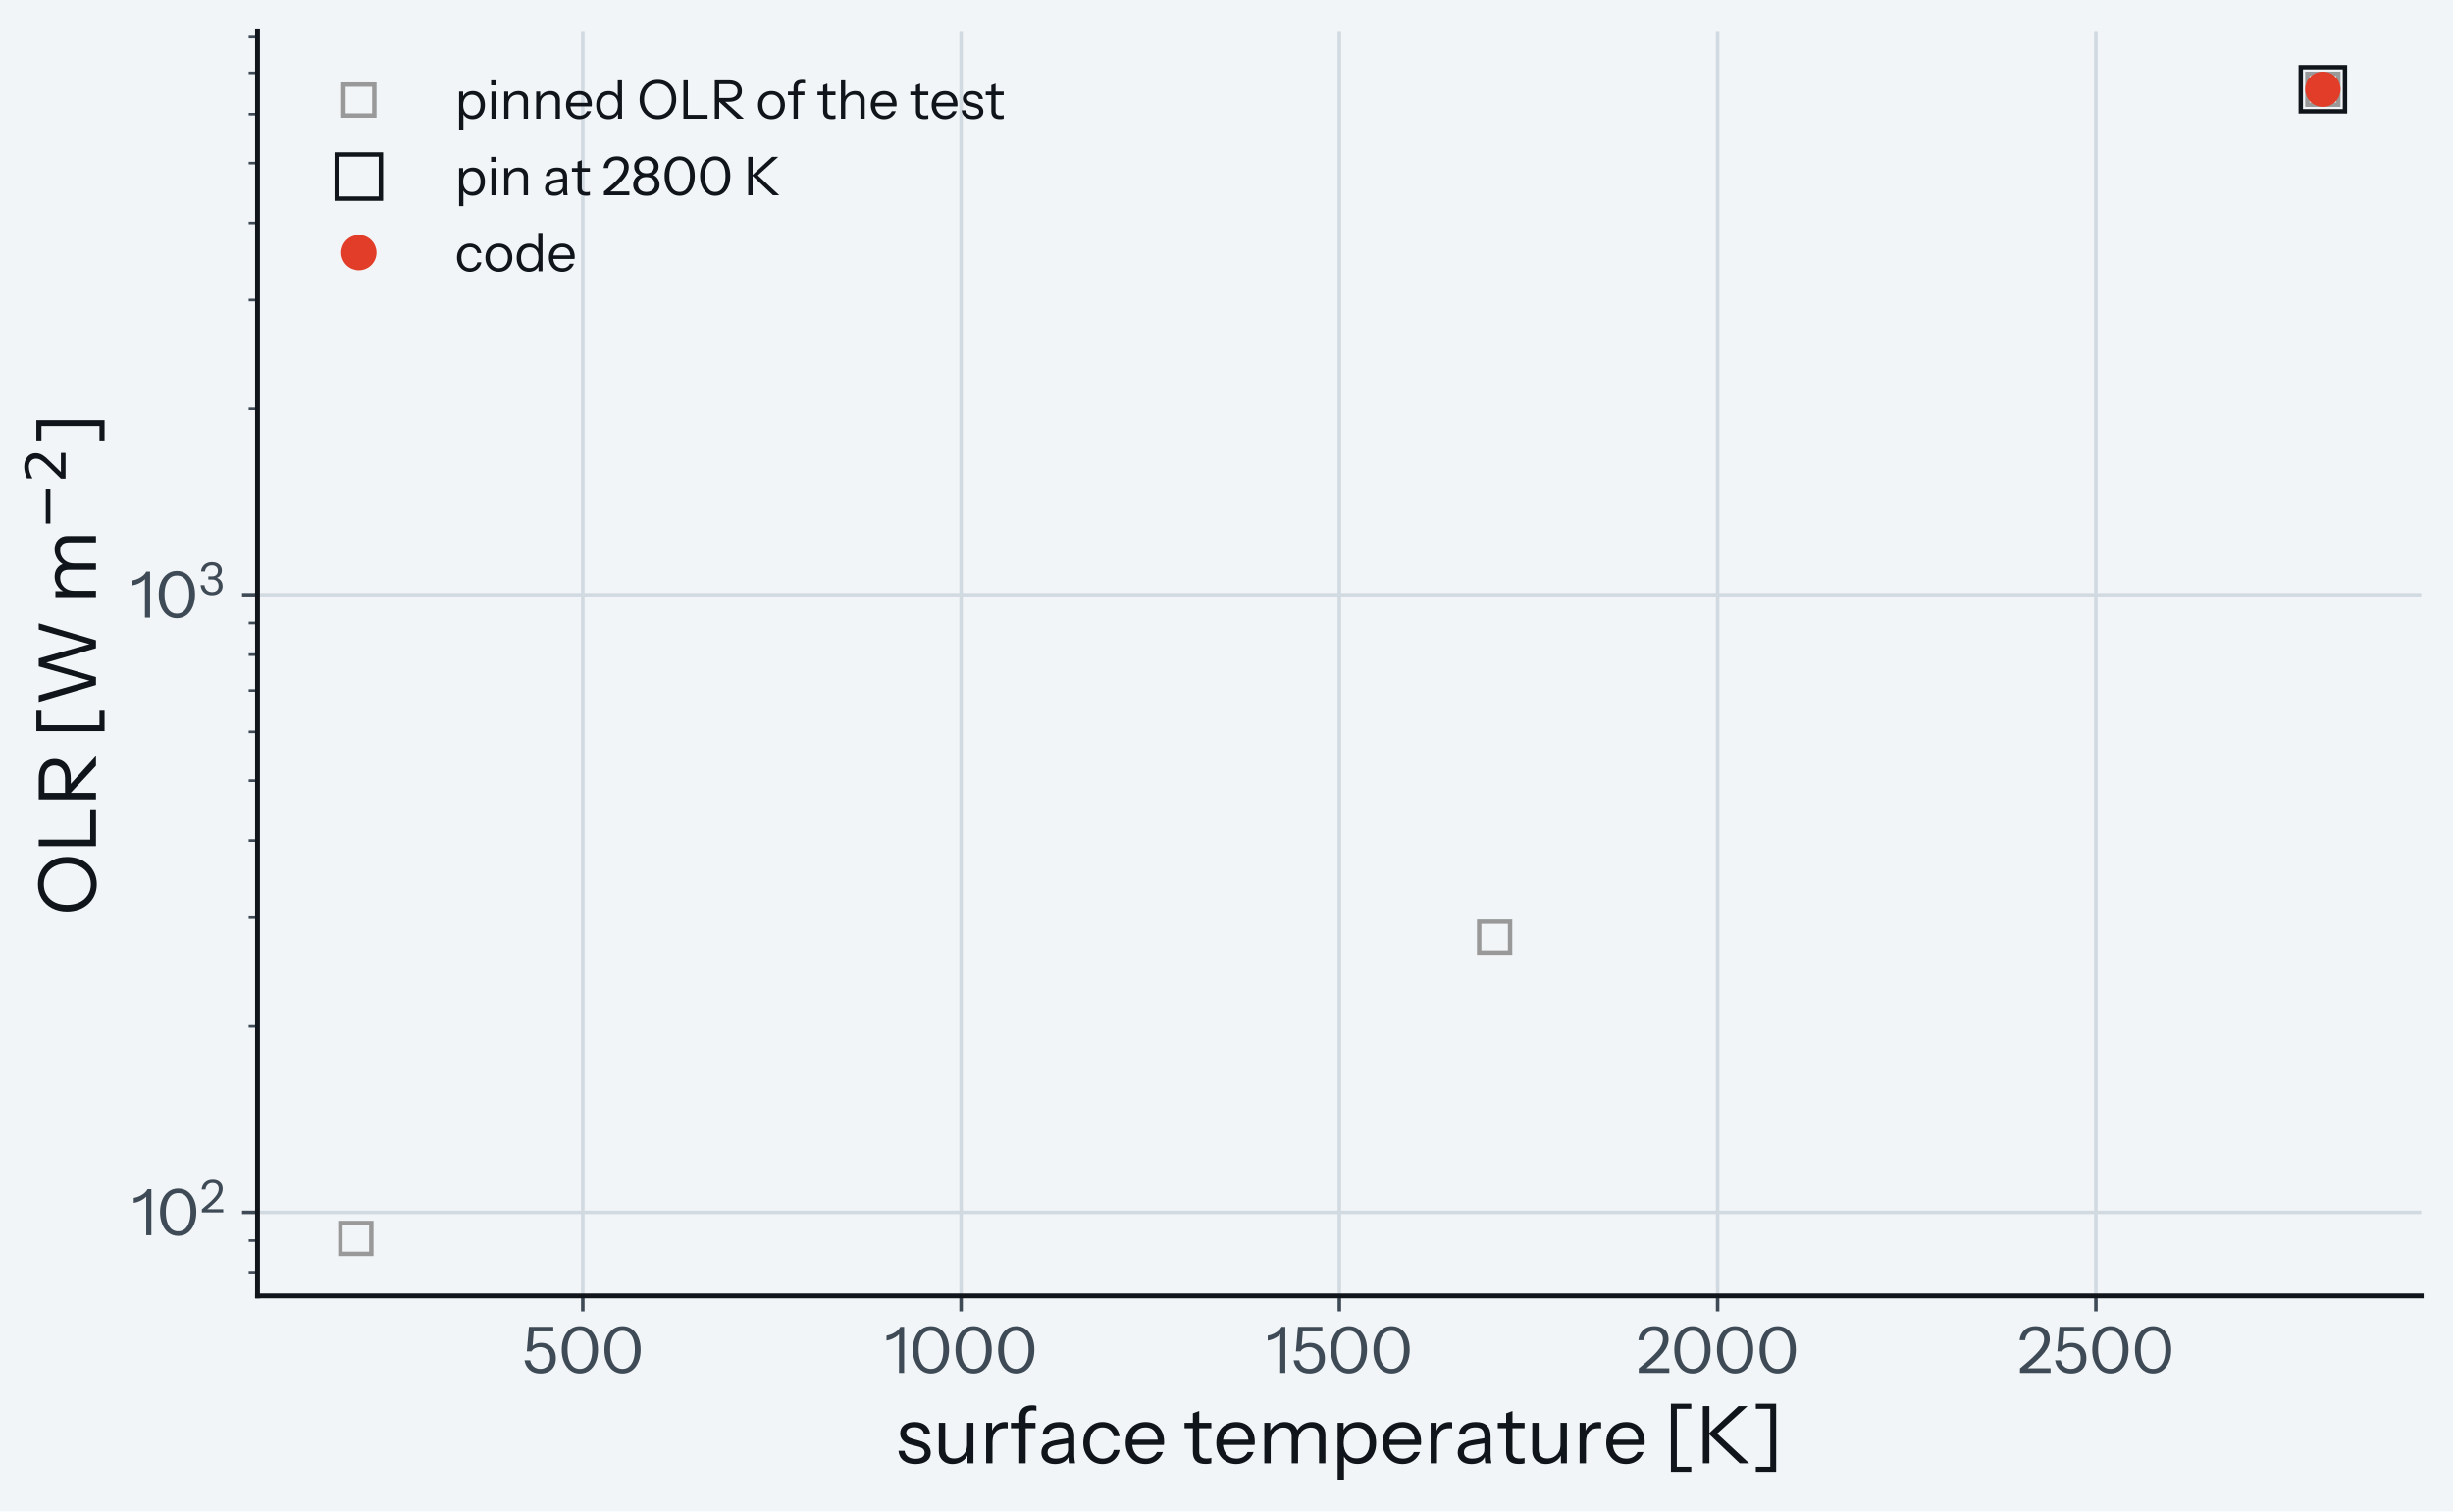
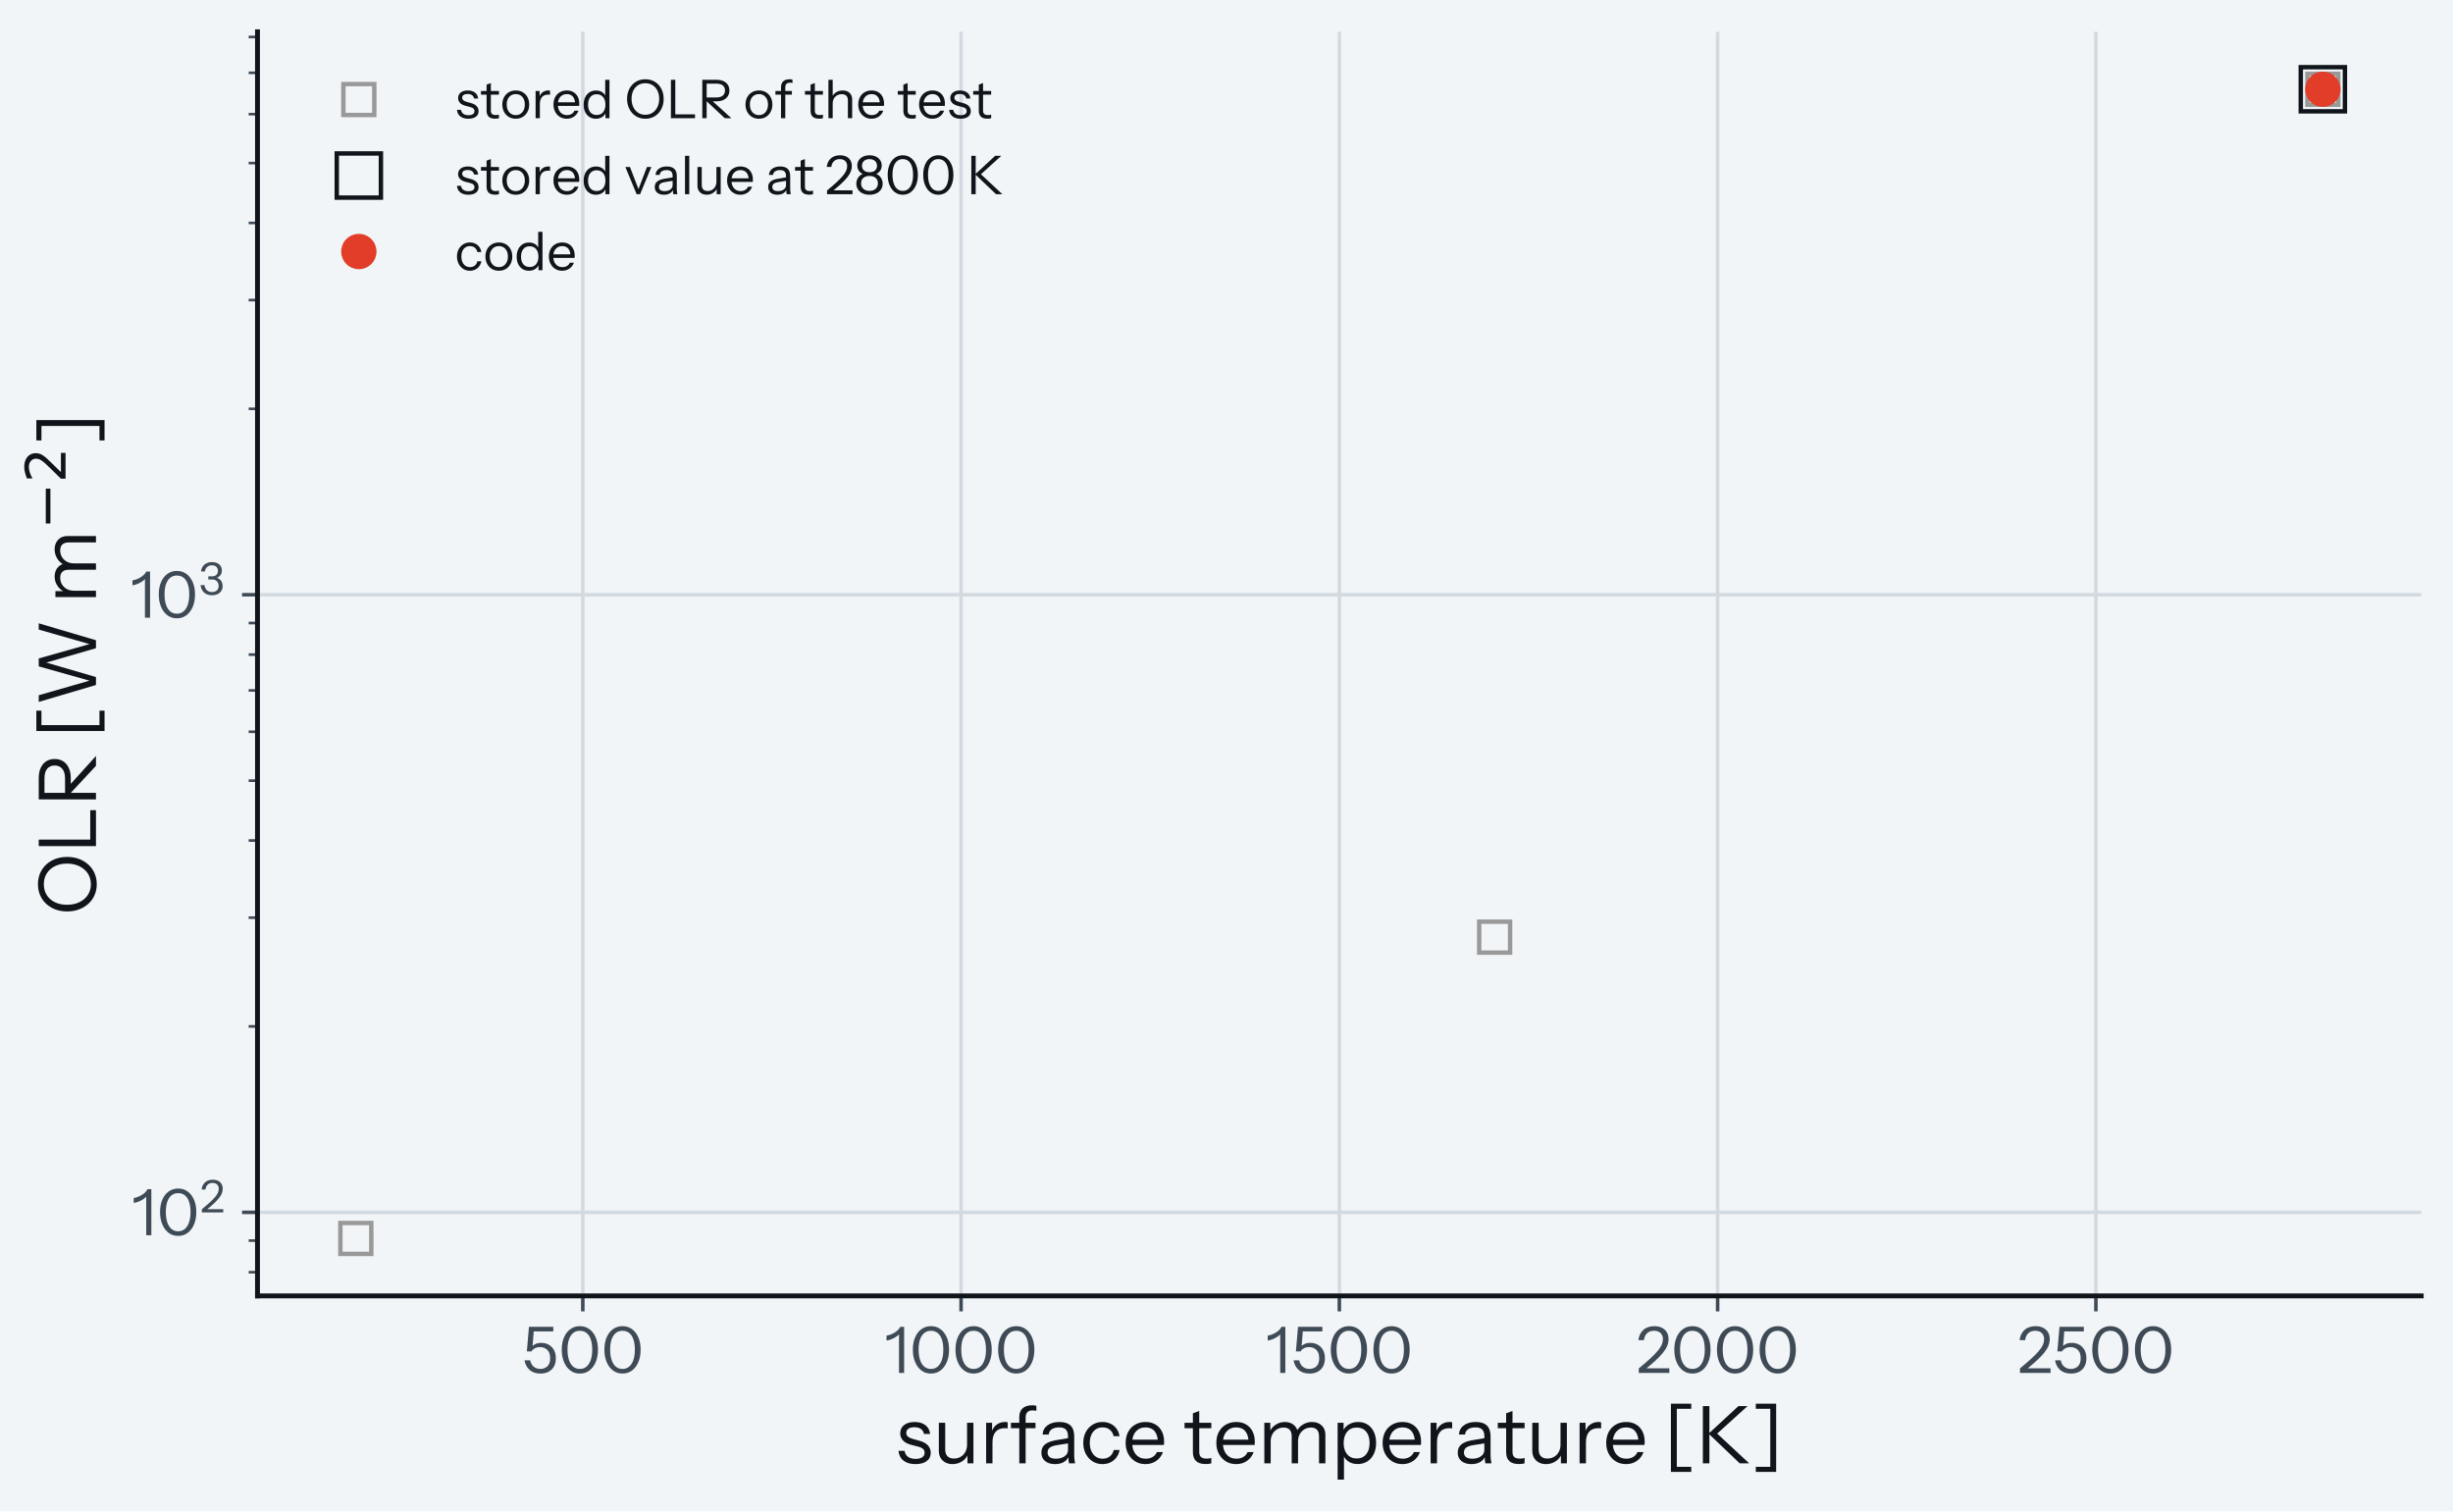
<svg xmlns="http://www.w3.org/2000/svg" xmlns:xlink="http://www.w3.org/1999/xlink" width="555.483pt" height="342.264pt" viewBox="0 0 555.483 342.264" version="1.1">
  <defs>
    <style type="text/css">*{stroke-linejoin: round; stroke-linecap: butt}</style>
  </defs>
  <g id="figure_1">
    <g id="patch_1">
      <path d="M 0 342.264  L 555.483 342.264  L 555.483 0  L 0 0  z " style="fill: #f2f5f7" />
    </g>
    <g id="axes_1">
      <g id="patch_2">
        <path d="M 58.31 293.462  L 548.283 293.462  L 548.283 7.2  L 58.31 7.2  z " style="fill: #f2f5f7" />
      </g>
      <g id="matplotlib.axis_1">
        <g id="xtick_1">
          <g id="line2d_1">
            <path d="M 131.977 293.462  L 131.977 7.2  " clip-path="url(#p3e7d38da73)" style="fill: none; stroke: #d2dae1; stroke-width: 0.8; stroke-linecap: square" />
          </g>
          <g id="line2d_2">
            <defs>
              <path id="m2a301ba8c9" d="M 0 0  L 0 3.5  " style="stroke: #3e4a55; stroke-width: 0.8" />
            </defs>
            <g>
              <use xlink:href="#m2a301ba8c9" x="131.977" y="293.462" style="fill: #3e4a55; stroke: #3e4a55; stroke-width: 0.8" />
            </g>
          </g>
          <g id="text_1">
            <g style="fill: #3e4a55" transform="translate(118.1592 310.9018) scale(0.145 -0.145)">
              <defs>
                <path id="InstrumentSans-Regular-35" d="M 1869 -64  Q 1184 -64 774 304  Q 365 672 275 1261  L 838 1261  Q 922 845 1194 621  Q 1466 397 1856 397  Q 2266 397 2550 653  Q 2835 909 2835 1466  Q 2835 2022 2550 2300  Q 2266 2579 1830 2579  Q 1517 2579 1286 2451  Q 1056 2323 979 2150  L 506 2150  L 717 4608  L 3149 4608  L 3149 4147  L 1030 4147  L 1210 4339  L 1062 2483  L 941 2528  Q 1056 2720 1312 2861  Q 1568 3002 1939 3002  Q 2368 3002 2697 2816  Q 3027 2630 3216 2288  Q 3405 1946 3405 1466  Q 3405 986 3216 643  Q 3027 301 2684 118  Q 2342 -64 1869 -64  z " transform="scale(0.015625)" />
                <path id="InstrumentSans-Regular-30" d="M 2131 -64  Q 1587 -64 1180 240  Q 774 544 547 1085  Q 320 1626 320 2323  Q 320 3021 544 3549  Q 768 4077 1177 4374  Q 1587 4672 2131 4672  Q 2675 4672 3081 4374  Q 3488 4077 3715 3549  Q 3942 3021 3942 2323  Q 3942 1619 3715 1081  Q 3488 544 3081 240  Q 2675 -64 2131 -64  z M 2131 397  Q 2522 397 2797 630  Q 3072 864 3219 1296  Q 3366 1728 3366 2330  Q 3366 2925 3222 3347  Q 3078 3770 2803 3990  Q 2528 4211 2131 4211  Q 1734 4211 1459 3987  Q 1184 3763 1040 3344  Q 896 2925 896 2330  Q 896 1728 1043 1293  Q 1190 858 1465 627  Q 1741 397 2131 397  z " transform="scale(0.015625)" />
              </defs>
              <use xlink:href="#InstrumentSans-Regular-35" />
              <use xlink:href="#InstrumentSans-Regular-30" transform="translate(57.39999 0)" />
              <use xlink:href="#InstrumentSans-Regular-30" transform="translate(124 0)" />
            </g>
          </g>
        </g>
        <g id="xtick_2">
          <g id="line2d_3">
            <path d="M 217.637 293.462  L 217.637 7.2  " clip-path="url(#p3e7d38da73)" style="fill: none; stroke: #d2dae1; stroke-width: 0.8; stroke-linecap: square" />
          </g>
          <g id="line2d_4">
            <g>
              <use xlink:href="#m2a301ba8c9" x="217.637" y="293.462" style="fill: #3e4a55; stroke: #3e4a55; stroke-width: 0.8" />
            </g>
          </g>
          <g id="text_2">
            <g style="fill: #3e4a55" transform="translate(200.3184 310.9018) scale(0.145 -0.145)">
              <defs>
                <path id="InstrumentSans-Regular-31" d="M 1440 0  L 1440 4083  L 1574 4051  Q 1498 3878 1280 3705  Q 1062 3533 777 3405  Q 493 3277 192 3232  L 192 3725  Q 493 3776 768 3904  Q 1043 4032 1257 4214  Q 1472 4397 1574 4608  L 1952 4608  L 1952 0  L 1440 0  z " transform="scale(0.015625)" />
              </defs>
              <use xlink:href="#InstrumentSans-Regular-31" />
              <use xlink:href="#InstrumentSans-Regular-30" transform="translate(39.09999 0)" />
              <use xlink:href="#InstrumentSans-Regular-30" transform="translate(105.7 0)" />
              <use xlink:href="#InstrumentSans-Regular-30" transform="translate(172.3 0)" />
            </g>
          </g>
        </g>
        <g id="xtick_3">
          <g id="line2d_5">
            <path d="M 303.296 293.462  L 303.296 7.2  " clip-path="url(#p3e7d38da73)" style="fill: none; stroke: #d2dae1; stroke-width: 0.8; stroke-linecap: square" />
          </g>
          <g id="line2d_6">
            <g>
              <use xlink:href="#m2a301ba8c9" x="303.296" y="293.462" style="fill: #3e4a55; stroke: #3e4a55; stroke-width: 0.8" />
            </g>
          </g>
          <g id="text_3">
            <g style="fill: #3e4a55" transform="translate(286.644 310.9018) scale(0.145 -0.145)">
              <use xlink:href="#InstrumentSans-Regular-31" />
              <use xlink:href="#InstrumentSans-Regular-35" transform="translate(39.09999 0)" />
              <use xlink:href="#InstrumentSans-Regular-30" transform="translate(96.49998 0)" />
              <use xlink:href="#InstrumentSans-Regular-30" transform="translate(163.1 0)" />
            </g>
          </g>
        </g>
        <g id="xtick_4">
          <g id="line2d_7">
            <path d="M 388.956 293.462  L 388.956 7.2  " clip-path="url(#p3e7d38da73)" style="fill: none; stroke: #d2dae1; stroke-width: 0.8; stroke-linecap: square" />
          </g>
          <g id="line2d_8">
            <g>
              <use xlink:href="#m2a301ba8c9" x="388.956" y="293.462" style="fill: #3e4a55; stroke: #3e4a55; stroke-width: 0.8" />
            </g>
          </g>
          <g id="text_4">
            <g style="fill: #3e4a55" transform="translate(370.5205 310.9018) scale(0.145 -0.145)">
              <defs>
                <path id="InstrumentSans-Regular-32" d="M 256 0  L 256 448  Q 947 1018 1411 1446  Q 1875 1875 2153 2208  Q 2432 2541 2550 2819  Q 2669 3098 2669 3366  Q 2669 3763 2432 3987  Q 2195 4211 1779 4211  Q 1350 4211 1088 3968  Q 826 3725 768 3270  L 218 3270  Q 282 3898 701 4285  Q 1120 4672 1818 4672  Q 2464 4672 2848 4326  Q 3232 3981 3232 3379  Q 3232 3053 3107 2726  Q 2982 2400 2697 2041  Q 2413 1683 1949 1251  Q 1485 819 800 275  L 678 461  L 3309 461  L 3309 0  L 256 0  z " transform="scale(0.015625)" />
              </defs>
              <use xlink:href="#InstrumentSans-Regular-32" />
              <use xlink:href="#InstrumentSans-Regular-30" transform="translate(54.49999 0)" />
              <use xlink:href="#InstrumentSans-Regular-30" transform="translate(121.1 0)" />
              <use xlink:href="#InstrumentSans-Regular-30" transform="translate(187.7 0)" />
            </g>
          </g>
        </g>
        <g id="xtick_5">
          <g id="line2d_9">
            <path d="M 474.615 293.462  L 474.615 7.2  " clip-path="url(#p3e7d38da73)" style="fill: none; stroke: #d2dae1; stroke-width: 0.8; stroke-linecap: square" />
          </g>
          <g id="line2d_10">
            <g>
              <use xlink:href="#m2a301ba8c9" x="474.615" y="293.462" style="fill: #3e4a55; stroke: #3e4a55; stroke-width: 0.8" />
            </g>
          </g>
          <g id="text_5">
            <g style="fill: #3e4a55" transform="translate(456.8462 310.9018) scale(0.145 -0.145)">
              <use xlink:href="#InstrumentSans-Regular-32" />
              <use xlink:href="#InstrumentSans-Regular-35" transform="translate(54.49999 0)" />
              <use xlink:href="#InstrumentSans-Regular-30" transform="translate(111.9 0)" />
              <use xlink:href="#InstrumentSans-Regular-30" transform="translate(178.5 0)" />
            </g>
          </g>
        </g>
        <g id="text_6">
          <g style="fill: #10151b" transform="translate(202.7551 331.3743) scale(0.18 -0.18)">
            <defs>
              <path id="InstrumentSans-Regular-73" d="M 1619 -64  Q 1018 -64 659 214  Q 301 493 250 1005  L 742 1005  Q 787 691 1017 524  Q 1248 358 1632 358  Q 1971 358 2163 486  Q 2355 614 2355 851  Q 2355 1018 2246 1142  Q 2138 1267 1811 1350  L 1286 1485  Q 838 1600 614 1840  Q 390 2080 390 2413  Q 390 2835 704 3081  Q 1018 3328 1555 3328  Q 2086 3328 2419 3072  Q 2752 2816 2797 2362  L 2304 2362  Q 2259 2624 2060 2765  Q 1862 2906 1536 2906  Q 1222 2906 1049 2787  Q 877 2669 877 2451  Q 877 2285 1001 2163  Q 1126 2042 1421 1958  L 1933 1818  Q 2387 1696 2617 1446  Q 2848 1197 2848 845  Q 2848 416 2521 176  Q 2195 -64 1619 -64  z " transform="scale(0.015625)" />
              <path id="InstrumentSans-Regular-75" d="M 1574 -64  Q 1254 -64 1004 67  Q 755 198 614 438  Q 474 678 474 992  L 474 3264  L 986 3264  L 986 1126  Q 986 755 1168 569  Q 1350 384 1690 384  Q 1997 384 2233 525  Q 2470 666 2608 918  Q 2746 1171 2746 1498  L 2829 723  Q 2669 358 2329 147  Q 1990 -64 1574 -64  z M 2778 0  L 2778 768  L 2746 768  L 2746 3264  L 3258 3264  L 3258 0  L 2778 0  z " transform="scale(0.015625)" />
              <path id="InstrumentSans-Regular-72" d="M 512 0  L 512 3264  L 992 3264  L 992 2432  L 1024 2432  L 1024 0  L 512 0  z M 1024 1702  L 941 2477  Q 1056 2893 1350 3110  Q 1645 3328 2029 3328  Q 2189 3328 2246 3302  L 2246 2810  Q 2214 2822 2156 2825  Q 2099 2829 2016 2829  Q 1530 2829 1277 2537  Q 1024 2246 1024 1702  z " transform="scale(0.015625)" />
              <path id="InstrumentSans-Regular-66" d="M 781 0  L 781 3725  Q 781 4173 1040 4422  Q 1299 4672 1830 4672  Q 1958 4672 2032 4659  Q 2106 4646 2157 4627  L 2157 4224  Q 2112 4237 2032 4249  Q 1952 4262 1862 4262  Q 1568 4262 1430 4115  Q 1293 3968 1293 3699  L 1293 0  L 781 0  z M 109 2829  L 109 3264  L 2086 3264  L 2086 2829  L 109 2829  z " transform="scale(0.015625)" />
              <path id="InstrumentSans-Regular-61" d="M 2515 0  Q 2490 109 2480 249  Q 2470 390 2470 608  L 2438 608  L 2438 2170  Q 2438 2541 2268 2717  Q 2099 2893 1722 2893  Q 1350 2893 1129 2742  Q 909 2592 883 2317  L 390 2317  Q 422 2790 787 3059  Q 1152 3328 1741 3328  Q 2349 3328 2643 3040  Q 2938 2752 2938 2176  L 2938 608  Q 2938 467 2957 316  Q 2976 166 3008 0  L 2515 0  z M 1395 -64  Q 890 -64 592 182  Q 294 429 294 858  Q 294 1286 588 1523  Q 883 1760 1446 1856  L 2586 2048  L 2586 1626  L 1523 1459  Q 1165 1402 979 1267  Q 794 1133 794 877  Q 794 627 963 499  Q 1133 371 1466 371  Q 1894 371 2166 566  Q 2438 762 2438 1075  L 2522 621  Q 2419 294 2121 115  Q 1824 -64 1395 -64  z " transform="scale(0.015625)" />
              <path id="InstrumentSans-Regular-63" d="M 1805 -64  Q 1357 -64 1008 157  Q 659 378 457 765  Q 256 1152 256 1645  Q 256 2138 457 2515  Q 659 2893 1008 3110  Q 1357 3328 1798 3328  Q 2163 3328 2454 3187  Q 2746 3046 2934 2787  Q 3123 2528 3174 2182  L 2701 2182  Q 2637 2496 2406 2694  Q 2176 2893 1811 2893  Q 1498 2893 1267 2739  Q 1037 2586 909 2304  Q 781 2022 781 1645  Q 781 1267 909 979  Q 1037 691 1270 531  Q 1504 371 1818 371  Q 2170 371 2406 566  Q 2643 762 2707 1075  L 3181 1075  Q 3123 736 2928 477  Q 2733 218 2445 77  Q 2157 -64 1805 -64  z " transform="scale(0.015625)" />
              <path id="InstrumentSans-Regular-65" d="M 1850 -64  Q 1382 -64 1024 157  Q 666 378 461 762  Q 256 1146 256 1645  Q 256 2144 457 2525  Q 659 2906 1024 3117  Q 1389 3328 1862 3328  Q 2317 3328 2653 3129  Q 2989 2931 3171 2572  Q 3354 2214 3354 1728  Q 3354 1664 3350 1606  Q 3347 1549 3334 1478  L 640 1478  L 640 1907  L 3021 1907  L 2854 1670  Q 2854 2259 2595 2576  Q 2336 2893 1862 2893  Q 1376 2893 1078 2557  Q 781 2221 781 1651  Q 781 1069 1078 720  Q 1376 371 1875 371  Q 2189 371 2425 508  Q 2662 646 2771 902  L 3258 902  Q 3098 454 2723 195  Q 2349 -64 1850 -64  z " transform="scale(0.015625)" />
              <path id="InstrumentSans-Regular-20" transform="scale(0.015625)" />
              <path id="InstrumentSans-Regular-74" d="M 1818 -58  Q 1274 -58 1027 188  Q 781 435 781 902  L 781 4026  L 1293 4218  L 1293 909  Q 1293 634 1433 506  Q 1574 378 1894 378  Q 2022 378 2115 394  Q 2208 410 2266 435  L 2266 0  Q 2202 -26 2083 -42  Q 1965 -58 1818 -58  z M 109 2829  L 109 3264  L 2266 3264  L 2266 2829  L 109 2829  z " transform="scale(0.015625)" />
              <path id="InstrumentSans-Regular-6d" d="M 512 0  L 512 3264  L 992 3264  L 992 2496  L 1024 2496  L 1024 0  L 512 0  z M 2714 0  L 2714 2163  Q 2714 2534 2547 2707  Q 2381 2880 2067 2880  Q 1773 2880 1536 2739  Q 1299 2598 1161 2348  Q 1024 2099 1024 1766  L 941 2541  Q 1107 2906 1440 3117  Q 1773 3328 2163 3328  Q 2637 3328 2931 3049  Q 3226 2771 3226 2298  L 3226 0  L 2714 0  z M 4915 0  L 4915 2163  Q 4915 2534 4748 2707  Q 4582 2880 4269 2880  Q 3974 2880 3737 2739  Q 3501 2598 3363 2348  Q 3226 2099 3226 1766  L 3098 2541  Q 3264 2906 3609 3117  Q 3955 3328 4352 3328  Q 4826 3328 5126 3049  Q 5427 2771 5427 2298  L 5427 0  L 4915 0  z " transform="scale(0.015625)" />
              <path id="InstrumentSans-Regular-70" d="M 2125 -58  Q 1664 -58 1350 166  Q 1037 390 922 800  L 1024 813  L 1024 -1312  L 512 -1312  L 512 3264  L 992 3264  L 992 2502  L 922 2522  Q 1043 2899 1382 3113  Q 1722 3328 2170 3328  Q 2605 3328 2928 3117  Q 3251 2906 3430 2528  Q 3610 2150 3610 1645  Q 3610 1133 3424 749  Q 3238 365 2905 153  Q 2573 -58 2125 -58  z M 2048 390  Q 2534 390 2809 726  Q 3085 1062 3085 1645  Q 3085 2221 2809 2550  Q 2534 2880 2048 2880  Q 1562 2880 1280 2544  Q 998 2208 998 1626  Q 998 1056 1280 723  Q 1562 390 2048 390  z " transform="scale(0.015625)" />
              <path id="InstrumentSans-Regular-5b" d="M 576 -691  L 576 4800  L 2214 4800  L 2214 4390  L 1050 4390  L 1050 -282  L 2214 -282  L 2214 -691  L 576 -691  z " transform="scale(0.015625)" />
              <path id="InstrumentSans-Regular-4b" d="M 550 0  L 550 4608  L 1075 4608  L 1075 0  L 550 0  z M 1018 2394  L 3411 4608  L 4147 4608  L 1702 2394  L 1018 2394  z M 3514 0  L 1005 2394  L 1702 2394  L 4275 0  L 3514 0  z " transform="scale(0.015625)" />
              <path id="InstrumentSans-Regular-5d" d="M 2022 4800  L 2022 -691  L 384 -691  L 384 -282  L 1549 -282  L 1549 4390  L 384 4390  L 384 4800  L 2022 4800  z " transform="scale(0.015625)" />
            </defs>
            <use xlink:href="#InstrumentSans-Regular-73" />
            <use xlink:href="#InstrumentSans-Regular-75" transform="translate(47.29999 0)" />
            <use xlink:href="#InstrumentSans-Regular-72" transform="translate(106.2 0)" />
            <use xlink:href="#InstrumentSans-Regular-66" transform="translate(143.7 0)" />
            <use xlink:href="#InstrumentSans-Regular-61" transform="translate(179.1 0)" />
            <use xlink:href="#InstrumentSans-Regular-63" transform="translate(232.3999 0)" />
            <use xlink:href="#InstrumentSans-Regular-65" transform="translate(285.6999 0)" />
            <use xlink:href="#InstrumentSans-Regular-20" transform="translate(342.0999 0)" />
            <use xlink:href="#InstrumentSans-Regular-74" transform="translate(362.0999 0)" />
            <use xlink:href="#InstrumentSans-Regular-65" transform="translate(399.7999 0)" />
            <use xlink:href="#InstrumentSans-Regular-6d" transform="translate(456.1999 0)" />
            <use xlink:href="#InstrumentSans-Regular-70" transform="translate(548.3999 0)" />
            <use xlink:href="#InstrumentSans-Regular-65" transform="translate(608.9999 0)" />
            <use xlink:href="#InstrumentSans-Regular-72" transform="translate(665.3999 0)" />
            <use xlink:href="#InstrumentSans-Regular-61" transform="translate(702.8999 0)" />
            <use xlink:href="#InstrumentSans-Regular-74" transform="translate(756.1998 0)" />
            <use xlink:href="#InstrumentSans-Regular-75" transform="translate(793.8998 0)" />
            <use xlink:href="#InstrumentSans-Regular-72" transform="translate(852.7998 0)" />
            <use xlink:href="#InstrumentSans-Regular-65" transform="translate(890.2998 0)" />
            <use xlink:href="#InstrumentSans-Regular-20" transform="translate(946.6998 0)" />
            <use xlink:href="#InstrumentSans-Regular-5b" transform="translate(966.6998 0)" />
            <use xlink:href="#InstrumentSans-Regular-4b" transform="translate(1007.3 0)" />
            <use xlink:href="#InstrumentSans-Regular-5d" transform="translate(1076.5 0)" />
          </g>
        </g>
      </g>
      <g id="matplotlib.axis_2">
        <g id="ytick_1">
          <g id="line2d_11">
            <path d="M 58.31 274.542  L 548.283 274.542  " clip-path="url(#p3e7d38da73)" style="fill: none; stroke: #d2dae1; stroke-width: 0.8; stroke-linecap: square" />
          </g>
          <g id="line2d_12">
            <defs>
              <path id="me776a80f98" d="M 0 0  L -3.5 0  " style="stroke: #3e4a55; stroke-width: 0.8" />
            </defs>
            <g>
              <use xlink:href="#me776a80f98" x="58.31" y="274.542" style="fill: #3e4a55; stroke: #3e4a55; stroke-width: 0.8" />
            </g>
          </g>
          <g id="text_7">
            <g style="fill: #3e4a55" transform="translate(29.85 279.7619) scale(0.145 -0.145)">
              <use xlink:href="#InstrumentSans-Regular-31" transform="translate(0 0.2)" />
              <use xlink:href="#InstrumentSans-Regular-30" transform="translate(39.09999 0.2)" />
              <use xlink:href="#InstrumentSans-Regular-32" transform="translate(106.5925 35.9) scale(0.7)" />
            </g>
          </g>
        </g>
        <g id="ytick_2">
          <g id="line2d_13">
            <path d="M 58.31 134.683  L 548.283 134.683  " clip-path="url(#p3e7d38da73)" style="fill: none; stroke: #d2dae1; stroke-width: 0.8; stroke-linecap: square" />
          </g>
          <g id="line2d_14">
            <g>
              <use xlink:href="#me776a80f98" x="58.31" y="134.683" style="fill: #3e4a55; stroke: #3e4a55; stroke-width: 0.8" />
            </g>
          </g>
          <g id="text_8">
            <g style="fill: #3e4a55" transform="translate(29.56 139.9031) scale(0.145 -0.145)">
              <defs>
                <path id="InstrumentSans-Regular-33" d="M 1894 -64  Q 1434 -64 1085 105  Q 736 275 521 601  Q 307 928 256 1389  L 806 1389  Q 877 909 1158 653  Q 1440 397 1901 397  Q 2336 397 2585 627  Q 2835 858 2835 1254  Q 2835 1670 2592 1929  Q 2349 2189 1939 2189  L 1363 2189  L 1363 2637  L 1920 2637  Q 2291 2637 2512 2851  Q 2733 3066 2733 3424  Q 2733 3802 2499 4006  Q 2266 4211 1869 4211  Q 1478 4211 1203 3984  Q 928 3757 877 3334  L 320 3334  Q 358 3744 563 4041  Q 768 4339 1110 4505  Q 1453 4672 1882 4672  Q 2298 4672 2618 4525  Q 2938 4378 3117 4106  Q 3296 3834 3296 3469  Q 3296 3142 3149 2892  Q 3002 2643 2749 2502  Q 2496 2362 2170 2362  L 2131 2496  Q 2522 2496 2806 2333  Q 3091 2170 3248 1888  Q 3405 1606 3405 1235  Q 3405 851 3213 556  Q 3021 262 2681 99  Q 2342 -64 1894 -64  z " transform="scale(0.015625)" />
              </defs>
              <use xlink:href="#InstrumentSans-Regular-31" transform="translate(0 0.2)" />
              <use xlink:href="#InstrumentSans-Regular-30" transform="translate(39.09999 0.2)" />
              <use xlink:href="#InstrumentSans-Regular-33" transform="translate(106.5925 35.9) scale(0.7)" />
            </g>
          </g>
        </g>
        <g id="ytick_3">
          <g id="line2d_15">
            <defs>
              <path id="mc28c0771e6" d="M 0 0  L -2 0  " style="stroke: #3e4a55; stroke-width: 0.6" />
            </defs>
            <g>
              <use xlink:href="#mc28c0771e6" x="58.31" y="288.096" style="fill: #3e4a55; stroke: #3e4a55; stroke-width: 0.6" />
            </g>
          </g>
        </g>
        <g id="ytick_4">
          <g id="line2d_16">
            <g>
              <use xlink:href="#mc28c0771e6" x="58.31" y="280.942" style="fill: #3e4a55; stroke: #3e4a55; stroke-width: 0.6" />
            </g>
          </g>
        </g>
        <g id="ytick_5">
          <g id="line2d_17">
            <g>
              <use xlink:href="#mc28c0771e6" x="58.31" y="232.44" style="fill: #3e4a55; stroke: #3e4a55; stroke-width: 0.6" />
            </g>
          </g>
        </g>
        <g id="ytick_6">
          <g id="line2d_18">
            <g>
              <use xlink:href="#mc28c0771e6" x="58.31" y="207.812" style="fill: #3e4a55; stroke: #3e4a55; stroke-width: 0.6" />
            </g>
          </g>
        </g>
        <g id="ytick_7">
          <g id="line2d_19">
            <g>
              <use xlink:href="#mc28c0771e6" x="58.31" y="190.339" style="fill: #3e4a55; stroke: #3e4a55; stroke-width: 0.6" />
            </g>
          </g>
        </g>
        <g id="ytick_8">
          <g id="line2d_20">
            <g>
              <use xlink:href="#mc28c0771e6" x="58.31" y="176.785" style="fill: #3e4a55; stroke: #3e4a55; stroke-width: 0.6" />
            </g>
          </g>
        </g>
        <g id="ytick_9">
          <g id="line2d_21">
            <g>
              <use xlink:href="#mc28c0771e6" x="58.31" y="165.711" style="fill: #3e4a55; stroke: #3e4a55; stroke-width: 0.6" />
            </g>
          </g>
        </g>
        <g id="ytick_10">
          <g id="line2d_22">
            <g>
              <use xlink:href="#mc28c0771e6" x="58.31" y="156.347" style="fill: #3e4a55; stroke: #3e4a55; stroke-width: 0.6" />
            </g>
          </g>
        </g>
        <g id="ytick_11">
          <g id="line2d_23">
            <g>
              <use xlink:href="#mc28c0771e6" x="58.31" y="148.237" style="fill: #3e4a55; stroke: #3e4a55; stroke-width: 0.6" />
            </g>
          </g>
        </g>
        <g id="ytick_12">
          <g id="line2d_24">
            <g>
              <use xlink:href="#mc28c0771e6" x="58.31" y="141.083" style="fill: #3e4a55; stroke: #3e4a55; stroke-width: 0.6" />
            </g>
          </g>
        </g>
        <g id="ytick_13">
          <g id="line2d_25">
            <g>
              <use xlink:href="#mc28c0771e6" x="58.31" y="92.581" style="fill: #3e4a55; stroke: #3e4a55; stroke-width: 0.6" />
            </g>
          </g>
        </g>
        <g id="ytick_14">
          <g id="line2d_26">
            <g>
              <use xlink:href="#mc28c0771e6" x="58.31" y="67.953" style="fill: #3e4a55; stroke: #3e4a55; stroke-width: 0.6" />
            </g>
          </g>
        </g>
        <g id="ytick_15">
          <g id="line2d_27">
            <g>
              <use xlink:href="#mc28c0771e6" x="58.31" y="50.48" style="fill: #3e4a55; stroke: #3e4a55; stroke-width: 0.6" />
            </g>
          </g>
        </g>
        <g id="ytick_16">
          <g id="line2d_28">
            <g>
              <use xlink:href="#mc28c0771e6" x="58.31" y="36.926" style="fill: #3e4a55; stroke: #3e4a55; stroke-width: 0.6" />
            </g>
          </g>
        </g>
        <g id="ytick_17">
          <g id="line2d_29">
            <g>
              <use xlink:href="#mc28c0771e6" x="58.31" y="25.852" style="fill: #3e4a55; stroke: #3e4a55; stroke-width: 0.6" />
            </g>
          </g>
        </g>
        <g id="ytick_18">
          <g id="line2d_30">
            <g>
              <use xlink:href="#mc28c0771e6" x="58.31" y="16.489" style="fill: #3e4a55; stroke: #3e4a55; stroke-width: 0.6" />
            </g>
          </g>
        </g>
        <g id="ytick_19">
          <g id="line2d_31">
            <g>
              <use xlink:href="#mc28c0771e6" x="58.31" y="8.378" style="fill: #3e4a55; stroke: #3e4a55; stroke-width: 0.6" />
            </g>
          </g>
        </g>
        <g id="text_9">
          <g style="fill: #10151b" transform="translate(21.87 207.3009) rotate(-90) scale(0.18 -0.18)">
            <defs>
              <path id="InstrumentSans-Regular-4f" d="M 2515 -64  Q 2035 -64 1635 112  Q 1235 288 940 611  Q 646 934 483 1369  Q 320 1805 320 2323  Q 320 3008 601 3539  Q 883 4070 1379 4371  Q 1875 4672 2509 4672  Q 3155 4672 3651 4371  Q 4147 4070 4428 3539  Q 4710 3008 4710 2317  Q 4710 1798 4547 1363  Q 4384 928 4089 608  Q 3795 288 3392 112  Q 2989 -64 2515 -64  z M 2509 410  Q 3002 410 3376 656  Q 3750 902 3961 1337  Q 4173 1773 4173 2330  Q 4173 2880 3965 3302  Q 3757 3725 3382 3961  Q 3008 4198 2509 4198  Q 2010 4198 1638 3961  Q 1267 3725 1062 3305  Q 858 2886 858 2330  Q 858 1766 1066 1334  Q 1274 902 1645 656  Q 2016 410 2509 410  z " transform="scale(0.015625)" />
              <path id="InstrumentSans-Regular-4c" d="M 550 0  L 550 4608  L 1075 4608  L 1075 0  L 550 0  z M 819 0  L 819 461  L 3443 461  L 3443 0  L 819 0  z " transform="scale(0.015625)" />
              <path id="InstrumentSans-Regular-52" d="M 550 0  L 550 4608  L 2253 4608  Q 2746 4608 3091 4448  Q 3437 4288 3619 4003  Q 3802 3718 3802 3328  Q 3802 2938 3619 2646  Q 3437 2355 3091 2192  Q 2746 2029 2253 2029  L 934 2029  L 934 2490  L 2234 2490  Q 2746 2490 3011 2714  Q 3277 2938 3277 3328  Q 3277 3712 3014 3929  Q 2752 4147 2234 4147  L 1075 4147  L 1075 0  L 550 0  z M 3251 0  L 800 2285  L 1517 2285  L 4045 0  L 3251 0  z " transform="scale(0.015625)" />
              <path id="InstrumentSans-Regular-57" d="M 1683 0  L 320 4608  L 858 4608  L 2080 352  L 1984 352  L 3181 4608  L 3821 4608  L 5024 352  L 4928 352  L 6144 4608  L 6650 4608  L 5286 0  L 4646 0  L 3450 4128  L 3526 4128  L 2323 0  L 1683 0  z " transform="scale(0.015625)" />
              <path id="DejaVuSans-2212" d="M 678 2272  L 4684 2272  L 4684 1741  L 678 1741  L 678 2272  z " transform="scale(0.015625)" />
              <path id="DejaVuSans-32" d="M 1228 531  L 3431 531  L 3431 0  L 469 0  L 469 531  Q 828 903 1448 1529  Q 2069 2156 2228 2338  Q 2531 2678 2651 2914  Q 2772 3150 2772 3378  Q 2772 3750 2511 3984  Q 2250 4219 1831 4219  Q 1534 4219 1204 4116  Q 875 4013 500 3803  L 500 4441  Q 881 4594 1212 4672  Q 1544 4750 1819 4750  Q 2544 4750 2975 4387  Q 3406 4025 3406 3419  Q 3406 3131 3298 2873  Q 3191 2616 2906 2266  Q 2828 2175 2409 1742  Q 1991 1309 1228 531  z " transform="scale(0.015625)" />
            </defs>
            <use xlink:href="#InstrumentSans-Regular-4f" transform="translate(0 0.765625)" />
            <use xlink:href="#InstrumentSans-Regular-4c" transform="translate(78.59999 0.765625)" />
            <use xlink:href="#InstrumentSans-Regular-52" transform="translate(137.4 0.765625)" />
            <use xlink:href="#InstrumentSans-Regular-20" transform="translate(203 0.765625)" />
            <use xlink:href="#InstrumentSans-Regular-5b" transform="translate(223 0.765625)" />
            <use xlink:href="#InstrumentSans-Regular-57" transform="translate(263.5999 0.765625)" />
            <use xlink:href="#InstrumentSans-Regular-20" transform="translate(372.4999 0.765625)" />
            <use xlink:href="#InstrumentSans-Regular-6d" transform="translate(392.4999 0.765625)" />
            <use xlink:href="#DejaVuSans-2212" transform="translate(485.6569 39.04688) scale(0.7)" />
            <use xlink:href="#DejaVuSans-32" transform="translate(544.3093 39.04688) scale(0.7)" />
            <use xlink:href="#InstrumentSans-Regular-5d" transform="translate(591.5798 0.765625)" />
          </g>
        </g>
      </g>
      <g id="line2d_32">
        <defs>
          <path id="m652ae1bde5" d="M -3.5 3.5  L 3.5 3.5  L 3.5 -3.5  L -3.5 -3.5  z " style="stroke: #999999; stroke-linejoin: miter" />
        </defs>
        <g clip-path="url(#p3e7d38da73)">
          <use xlink:href="#m652ae1bde5" x="80.581" y="280.45" style="fill-opacity: 0; stroke: #999999; stroke-linejoin: miter" />
          <use xlink:href="#m652ae1bde5" x="338.462" y="212.222" style="fill-opacity: 0; stroke: #999999; stroke-linejoin: miter" />
          <use xlink:href="#m652ae1bde5" x="526.011" y="20.212" style="fill-opacity: 0; stroke: #999999; stroke-linejoin: miter" />
        </g>
      </g>
      <g id="line2d_33">
        <defs>
          <path id="maf27fa3274" d="M -5 5  L 5 5  L 5 -5  L -5 -5  z " style="stroke: #10151b; stroke-linejoin: miter" />
        </defs>
        <g clip-path="url(#p3e7d38da73)">
          <use xlink:href="#maf27fa3274" x="526.011" y="20.212" style="fill-opacity: 0; stroke: #10151b; stroke-linejoin: miter" />
        </g>
      </g>
      <g id="line2d_34">
        <defs>
          <path id="m21a0762dc7" d="M 0 3.5  C 0.928 3.5 1.819 3.131 2.475 2.475  C 3.131 1.819 3.5 0.928 3.5 0  C 3.5 -0.928 3.131 -1.819 2.475 -2.475  C 1.819 -3.131 0.928 -3.5 0 -3.5  C -0.928 -3.5 -1.819 -3.131 -2.475 -2.475  C -3.131 -1.819 -3.5 -0.928 -3.5 0  C -3.5 0.928 -3.131 1.819 -2.475 2.475  C -1.819 3.131 -0.928 3.5 0 3.5  z " style="stroke: #e23d28" />
        </defs>
        <g clip-path="url(#p3e7d38da73)">
          <use xlink:href="#m21a0762dc7" x="526.011" y="20.212" style="fill: #e23d28; stroke: #e23d28" />
        </g>
      </g>
      <g id="patch_3">
        <path d="M 58.31 293.462  L 58.31 7.2  " style="fill: none; stroke: #10151b; stroke-width: 1.1; stroke-linejoin: miter; stroke-linecap: square" />
      </g>
      <g id="patch_4">
        <path d="M 58.31 293.462  L 548.283 293.462  " style="fill: none; stroke: #10151b; stroke-width: 1.1; stroke-linejoin: miter; stroke-linecap: square" />
      </g>
      <g id="legend_1">
        <g id="line2d_35">
          <g>
-             <use xlink:href="#m652ae1bde5" x="81.259" y="22.66" style="fill-opacity: 0; stroke: #999999; stroke-linejoin: miter" />
+             <use xlink:href="#m652ae1bde5" x="81.259" y="22.54" style="fill-opacity: 0; stroke: #999999; stroke-linejoin: miter" />
          </g>
        </g>
        <g id="text_10">
-           <g style="fill: #10151b" transform="translate(103.0005 26.88796) scale(0.120785 -0.120785)">
-             <defs>
-               <path id="InstrumentSans-Regular-69" d="M 512 0  L 512 3264  L 1024 3264  L 1024 0  L 512 0  z M 472 4006  L 472 4608  L 1061 4608  L 1061 4006  L 472 4006  z " transform="scale(0.015625)" />
-               <path id="InstrumentSans-Regular-6e" d="M 512 0  L 512 3264  L 992 3264  L 992 2496  L 1024 2496  L 1024 0  L 512 0  z M 2848 0  L 2848 2138  Q 2848 2509 2662 2694  Q 2477 2880 2112 2880  Q 1792 2880 1545 2739  Q 1299 2598 1161 2348  Q 1024 2099 1024 1766  L 941 2541  Q 1107 2906 1449 3117  Q 1792 3328 2227 3328  Q 2739 3328 3049 3037  Q 3360 2746 3360 2272  L 3360 0  L 2848 0  z " transform="scale(0.015625)" />
+           <g style="fill: #10151b" transform="translate(103.0005 26.76717) scale(0.120785 -0.120785)">
+             <defs>
+               <path id="InstrumentSans-Regular-6f" d="M 1869 -64  Q 1389 -64 1024 160  Q 659 384 457 771  Q 256 1158 256 1645  Q 256 2138 461 2515  Q 666 2893 1027 3110  Q 1389 3328 1869 3328  Q 2355 3328 2716 3110  Q 3078 2893 3280 2515  Q 3482 2138 3482 1645  Q 3482 1158 3280 771  Q 3078 384 2716 160  Q 2355 -64 1869 -64  z M 1869 371  Q 2202 371 2445 534  Q 2688 698 2822 986  Q 2957 1274 2957 1651  Q 2957 2214 2659 2553  Q 2362 2893 1869 2893  Q 1382 2893 1081 2553  Q 781 2214 781 1651  Q 781 1274 915 986  Q 1050 698 1296 534  Q 1542 371 1869 371  z " transform="scale(0.015625)" />
              <path id="InstrumentSans-Regular-64" d="M 2886 0  L 2886 762  L 2950 742  Q 2829 371 2505 153  Q 2182 -64 1734 -64  Q 1293 -64 963 147  Q 634 358 451 736  Q 269 1114 269 1619  Q 269 2131 454 2515  Q 640 2899 973 3110  Q 1306 3322 1754 3322  Q 2214 3322 2528 3098  Q 2842 2874 2957 2464  L 2854 2451  L 2854 4608  L 3366 4608  L 3366 0  L 2886 0  z M 1830 384  Q 2323 384 2601 720  Q 2880 1056 2880 1638  Q 2880 2208 2598 2541  Q 2317 2874 1830 2874  Q 1344 2874 1069 2541  Q 794 2208 794 1619  Q 794 1043 1069 713  Q 1344 384 1830 384  z " transform="scale(0.015625)" />
-               <path id="InstrumentSans-Regular-6f" d="M 1869 -64  Q 1389 -64 1024 160  Q 659 384 457 771  Q 256 1158 256 1645  Q 256 2138 461 2515  Q 666 2893 1027 3110  Q 1389 3328 1869 3328  Q 2355 3328 2716 3110  Q 3078 2893 3280 2515  Q 3482 2138 3482 1645  Q 3482 1158 3280 771  Q 3078 384 2716 160  Q 2355 -64 1869 -64  z M 1869 371  Q 2202 371 2445 534  Q 2688 698 2822 986  Q 2957 1274 2957 1651  Q 2957 2214 2659 2553  Q 2362 2893 1869 2893  Q 1382 2893 1081 2553  Q 781 2214 781 1651  Q 781 1274 915 986  Q 1050 698 1296 534  Q 1542 371 1869 371  z " transform="scale(0.015625)" />
              <path id="InstrumentSans-Regular-68" d="M 512 0  L 512 4608  L 1024 4608  L 1024 0  L 512 0  z M 2848 0  L 2848 2138  Q 2848 2509 2662 2694  Q 2477 2880 2112 2880  Q 1792 2880 1545 2739  Q 1299 2598 1161 2348  Q 1024 2099 1024 1766  L 941 2541  Q 1107 2906 1449 3117  Q 1792 3328 2227 3328  Q 2739 3328 3049 3037  Q 3360 2746 3360 2272  L 3360 0  L 2848 0  z " transform="scale(0.015625)" />
            </defs>
-             <use xlink:href="#InstrumentSans-Regular-70" />
-             <use xlink:href="#InstrumentSans-Regular-69" transform="translate(60.59999 0)" />
-             <use xlink:href="#InstrumentSans-Regular-6e" transform="translate(84.59998 0)" />
-             <use xlink:href="#InstrumentSans-Regular-6e" transform="translate(144.5 0)" />
-             <use xlink:href="#InstrumentSans-Regular-65" transform="translate(204.4 0)" />
-             <use xlink:href="#InstrumentSans-Regular-64" transform="translate(260.8 0)" />
-             <use xlink:href="#InstrumentSans-Regular-20" transform="translate(321.3999 0)" />
-             <use xlink:href="#InstrumentSans-Regular-4f" transform="translate(341.3999 0)" />
-             <use xlink:href="#InstrumentSans-Regular-4c" transform="translate(419.9999 0)" />
-             <use xlink:href="#InstrumentSans-Regular-52" transform="translate(478.7999 0)" />
-             <use xlink:href="#InstrumentSans-Regular-20" transform="translate(544.3999 0)" />
-             <use xlink:href="#InstrumentSans-Regular-6f" transform="translate(564.3999 0)" />
-             <use xlink:href="#InstrumentSans-Regular-66" transform="translate(622.7999 0)" />
-             <use xlink:href="#InstrumentSans-Regular-20" transform="translate(658.1999 0)" />
-             <use xlink:href="#InstrumentSans-Regular-74" transform="translate(678.1999 0)" />
-             <use xlink:href="#InstrumentSans-Regular-68" transform="translate(715.8999 0)" />
-             <use xlink:href="#InstrumentSans-Regular-65" transform="translate(775.7998 0)" />
-             <use xlink:href="#InstrumentSans-Regular-20" transform="translate(832.1998 0)" />
-             <use xlink:href="#InstrumentSans-Regular-74" transform="translate(852.1998 0)" />
-             <use xlink:href="#InstrumentSans-Regular-65" transform="translate(889.8998 0)" />
-             <use xlink:href="#InstrumentSans-Regular-73" transform="translate(946.2998 0)" />
-             <use xlink:href="#InstrumentSans-Regular-74" transform="translate(993.5998 0)" />
+             <use xlink:href="#InstrumentSans-Regular-73" />
+             <use xlink:href="#InstrumentSans-Regular-74" transform="translate(47.29999 0)" />
+             <use xlink:href="#InstrumentSans-Regular-6f" transform="translate(84.99998 0)" />
+             <use xlink:href="#InstrumentSans-Regular-72" transform="translate(143.4 0)" />
+             <use xlink:href="#InstrumentSans-Regular-65" transform="translate(180.9 0)" />
+             <use xlink:href="#InstrumentSans-Regular-64" transform="translate(237.3 0)" />
+             <use xlink:href="#InstrumentSans-Regular-20" transform="translate(297.8999 0)" />
+             <use xlink:href="#InstrumentSans-Regular-4f" transform="translate(317.8999 0)" />
+             <use xlink:href="#InstrumentSans-Regular-4c" transform="translate(396.4999 0)" />
+             <use xlink:href="#InstrumentSans-Regular-52" transform="translate(455.2999 0)" />
+             <use xlink:href="#InstrumentSans-Regular-20" transform="translate(520.8999 0)" />
+             <use xlink:href="#InstrumentSans-Regular-6f" transform="translate(540.8999 0)" />
+             <use xlink:href="#InstrumentSans-Regular-66" transform="translate(599.2999 0)" />
+             <use xlink:href="#InstrumentSans-Regular-20" transform="translate(634.6999 0)" />
+             <use xlink:href="#InstrumentSans-Regular-74" transform="translate(654.6999 0)" />
+             <use xlink:href="#InstrumentSans-Regular-68" transform="translate(692.3999 0)" />
+             <use xlink:href="#InstrumentSans-Regular-65" transform="translate(752.2998 0)" />
+             <use xlink:href="#InstrumentSans-Regular-20" transform="translate(808.6998 0)" />
+             <use xlink:href="#InstrumentSans-Regular-74" transform="translate(828.6998 0)" />
+             <use xlink:href="#InstrumentSans-Regular-65" transform="translate(866.3998 0)" />
+             <use xlink:href="#InstrumentSans-Regular-73" transform="translate(922.7998 0)" />
+             <use xlink:href="#InstrumentSans-Regular-74" transform="translate(970.0998 0)" />
          </g>
        </g>
        <g id="line2d_36">
          <g>
-             <use xlink:href="#maf27fa3274" x="81.259" y="39.993" style="fill-opacity: 0; stroke: #10151b; stroke-linejoin: miter" />
+             <use xlink:href="#maf27fa3274" x="81.259" y="39.752" style="fill-opacity: 0; stroke: #10151b; stroke-linejoin: miter" />
          </g>
        </g>
        <g id="text_11">
-           <g style="fill: #10151b" transform="translate(103.0005 44.2206) scale(0.120785 -0.120785)">
-             <defs>
+           <g style="fill: #10151b" transform="translate(103.0005 43.97903) scale(0.120785 -0.120785)">
+             <defs>
+               <path id="InstrumentSans-Regular-76" d="M 1466 0  L 115 3264  L 666 3264  L 1792 346  L 1587 346  L 2707 3264  L 3232 3264  L 1882 0  L 1466 0  z " transform="scale(0.015625)" />
+               <path id="InstrumentSans-Regular-6c" d="M 512 0  L 512 4608  L 1024 4608  L 1024 0  L 512 0  z " transform="scale(0.015625)" />
              <path id="InstrumentSans-Regular-38" d="M 1862 -64  Q 1376 -64 1021 109  Q 666 282 474 582  Q 282 883 282 1254  Q 282 1600 435 1881  Q 589 2163 848 2329  Q 1107 2496 1421 2496  L 1434 2362  Q 1139 2362 902 2506  Q 666 2650 531 2899  Q 397 3149 397 3450  Q 397 3808 582 4083  Q 768 4358 1101 4515  Q 1434 4672 1869 4672  Q 2304 4672 2630 4515  Q 2957 4358 3142 4083  Q 3328 3808 3328 3456  Q 3328 3149 3193 2902  Q 3059 2656 2822 2509  Q 2586 2362 2285 2362  L 2304 2496  Q 2624 2496 2880 2329  Q 3136 2163 3289 1881  Q 3443 1600 3443 1254  Q 3443 883 3251 582  Q 3059 282 2704 109  Q 2349 -64 1862 -64  z M 1862 397  Q 2330 397 2602 646  Q 2874 896 2874 1306  Q 2874 1715 2605 1952  Q 2336 2189 1862 2189  Q 1389 2189 1120 1952  Q 851 1715 851 1306  Q 851 896 1123 646  Q 1395 397 1862 397  z M 1862 2637  Q 2285 2637 2525 2848  Q 2765 3059 2765 3411  Q 2765 3776 2515 3993  Q 2266 4211 1862 4211  Q 1453 4211 1206 3993  Q 960 3776 960 3411  Q 960 3059 1203 2848  Q 1446 2637 1862 2637  z " transform="scale(0.015625)" />
            </defs>
-             <use xlink:href="#InstrumentSans-Regular-70" />
-             <use xlink:href="#InstrumentSans-Regular-69" transform="translate(60.59999 0)" />
-             <use xlink:href="#InstrumentSans-Regular-6e" transform="translate(84.59998 0)" />
-             <use xlink:href="#InstrumentSans-Regular-20" transform="translate(144.5 0)" />
-             <use xlink:href="#InstrumentSans-Regular-61" transform="translate(164.5 0)" />
-             <use xlink:href="#InstrumentSans-Regular-74" transform="translate(217.7999 0)" />
-             <use xlink:href="#InstrumentSans-Regular-20" transform="translate(255.4999 0)" />
-             <use xlink:href="#InstrumentSans-Regular-32" transform="translate(275.4999 0)" />
-             <use xlink:href="#InstrumentSans-Regular-38" transform="translate(329.9999 0)" />
-             <use xlink:href="#InstrumentSans-Regular-30" transform="translate(388.1999 0)" />
-             <use xlink:href="#InstrumentSans-Regular-30" transform="translate(454.7999 0)" />
-             <use xlink:href="#InstrumentSans-Regular-20" transform="translate(521.3999 0)" />
-             <use xlink:href="#InstrumentSans-Regular-4b" transform="translate(541.3999 0)" />
+             <use xlink:href="#InstrumentSans-Regular-73" />
+             <use xlink:href="#InstrumentSans-Regular-74" transform="translate(47.29999 0)" />
+             <use xlink:href="#InstrumentSans-Regular-6f" transform="translate(84.99998 0)" />
+             <use xlink:href="#InstrumentSans-Regular-72" transform="translate(143.4 0)" />
+             <use xlink:href="#InstrumentSans-Regular-65" transform="translate(180.9 0)" />
+             <use xlink:href="#InstrumentSans-Regular-64" transform="translate(237.3 0)" />
+             <use xlink:href="#InstrumentSans-Regular-20" transform="translate(297.8999 0)" />
+             <use xlink:href="#InstrumentSans-Regular-76" transform="translate(317.8999 0)" />
+             <use xlink:href="#InstrumentSans-Regular-61" transform="translate(370.1999 0)" />
+             <use xlink:href="#InstrumentSans-Regular-6c" transform="translate(423.4999 0)" />
+             <use xlink:href="#InstrumentSans-Regular-75" transform="translate(447.4999 0)" />
+             <use xlink:href="#InstrumentSans-Regular-65" transform="translate(506.3999 0)" />
+             <use xlink:href="#InstrumentSans-Regular-20" transform="translate(562.7999 0)" />
+             <use xlink:href="#InstrumentSans-Regular-61" transform="translate(582.7999 0)" />
+             <use xlink:href="#InstrumentSans-Regular-74" transform="translate(636.0999 0)" />
+             <use xlink:href="#InstrumentSans-Regular-20" transform="translate(673.7998 0)" />
+             <use xlink:href="#InstrumentSans-Regular-32" transform="translate(693.7998 0)" />
+             <use xlink:href="#InstrumentSans-Regular-38" transform="translate(748.2998 0)" />
+             <use xlink:href="#InstrumentSans-Regular-30" transform="translate(806.4998 0)" />
+             <use xlink:href="#InstrumentSans-Regular-30" transform="translate(873.0998 0)" />
+             <use xlink:href="#InstrumentSans-Regular-20" transform="translate(939.6998 0)" />
+             <use xlink:href="#InstrumentSans-Regular-4b" transform="translate(959.6998 0)" />
          </g>
        </g>
        <g id="line2d_37">
          <g>
-             <use xlink:href="#m21a0762dc7" x="81.259" y="57.205" style="fill: #e23d28; stroke: #e23d28" />
+             <use xlink:href="#m21a0762dc7" x="81.259" y="56.963" style="fill: #e23d28; stroke: #e23d28" />
          </g>
        </g>
        <g id="text_12">
-           <g style="fill: #10151b" transform="translate(103.0005 61.43247) scale(0.120785 -0.120785)">
+           <g style="fill: #10151b" transform="translate(103.0005 61.19089) scale(0.120785 -0.120785)">
            <use xlink:href="#InstrumentSans-Regular-63" />
            <use xlink:href="#InstrumentSans-Regular-6f" transform="translate(53.29999 0)" />
            <use xlink:href="#InstrumentSans-Regular-64" transform="translate(111.7 0)" />
            <use xlink:href="#InstrumentSans-Regular-65" transform="translate(172.3 0)" />
          </g>
        </g>
      </g>
    </g>
  </g>
  <defs>
    <clipPath id="p3e7d38da73">
      <rect x="58.31" y="7.2" width="489.973" height="286.262" />
    </clipPath>
  </defs>
</svg>
